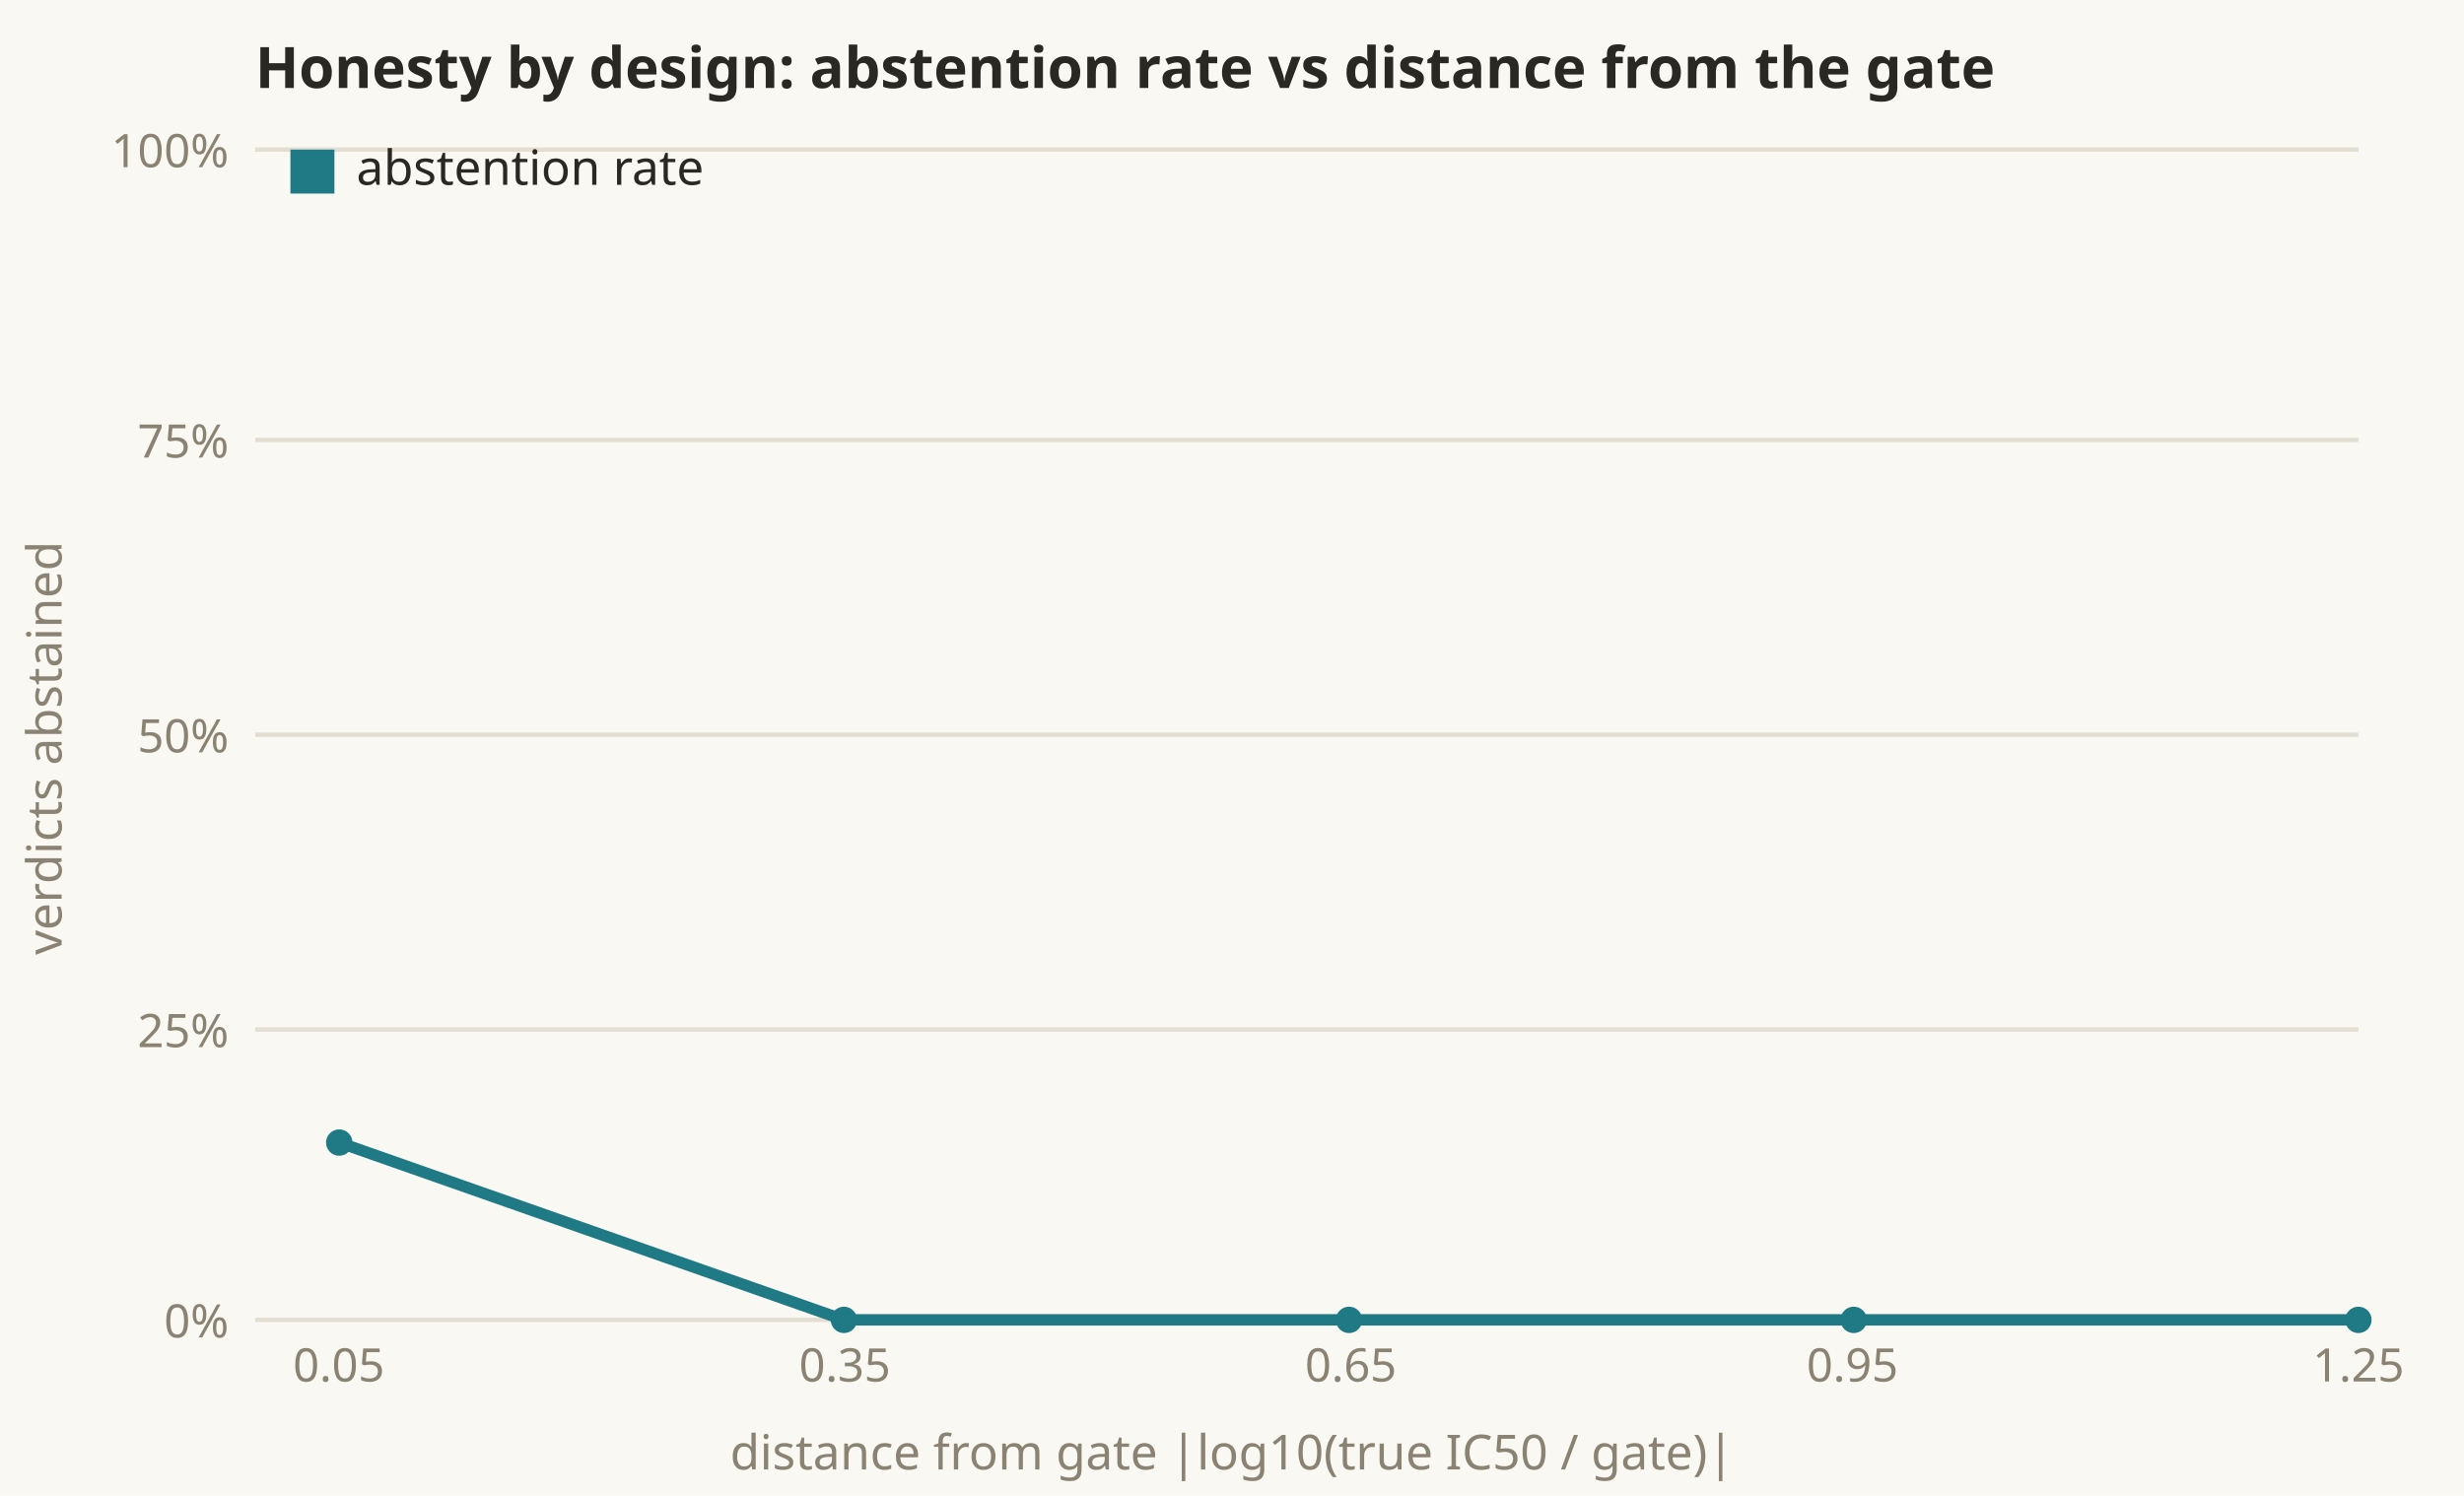
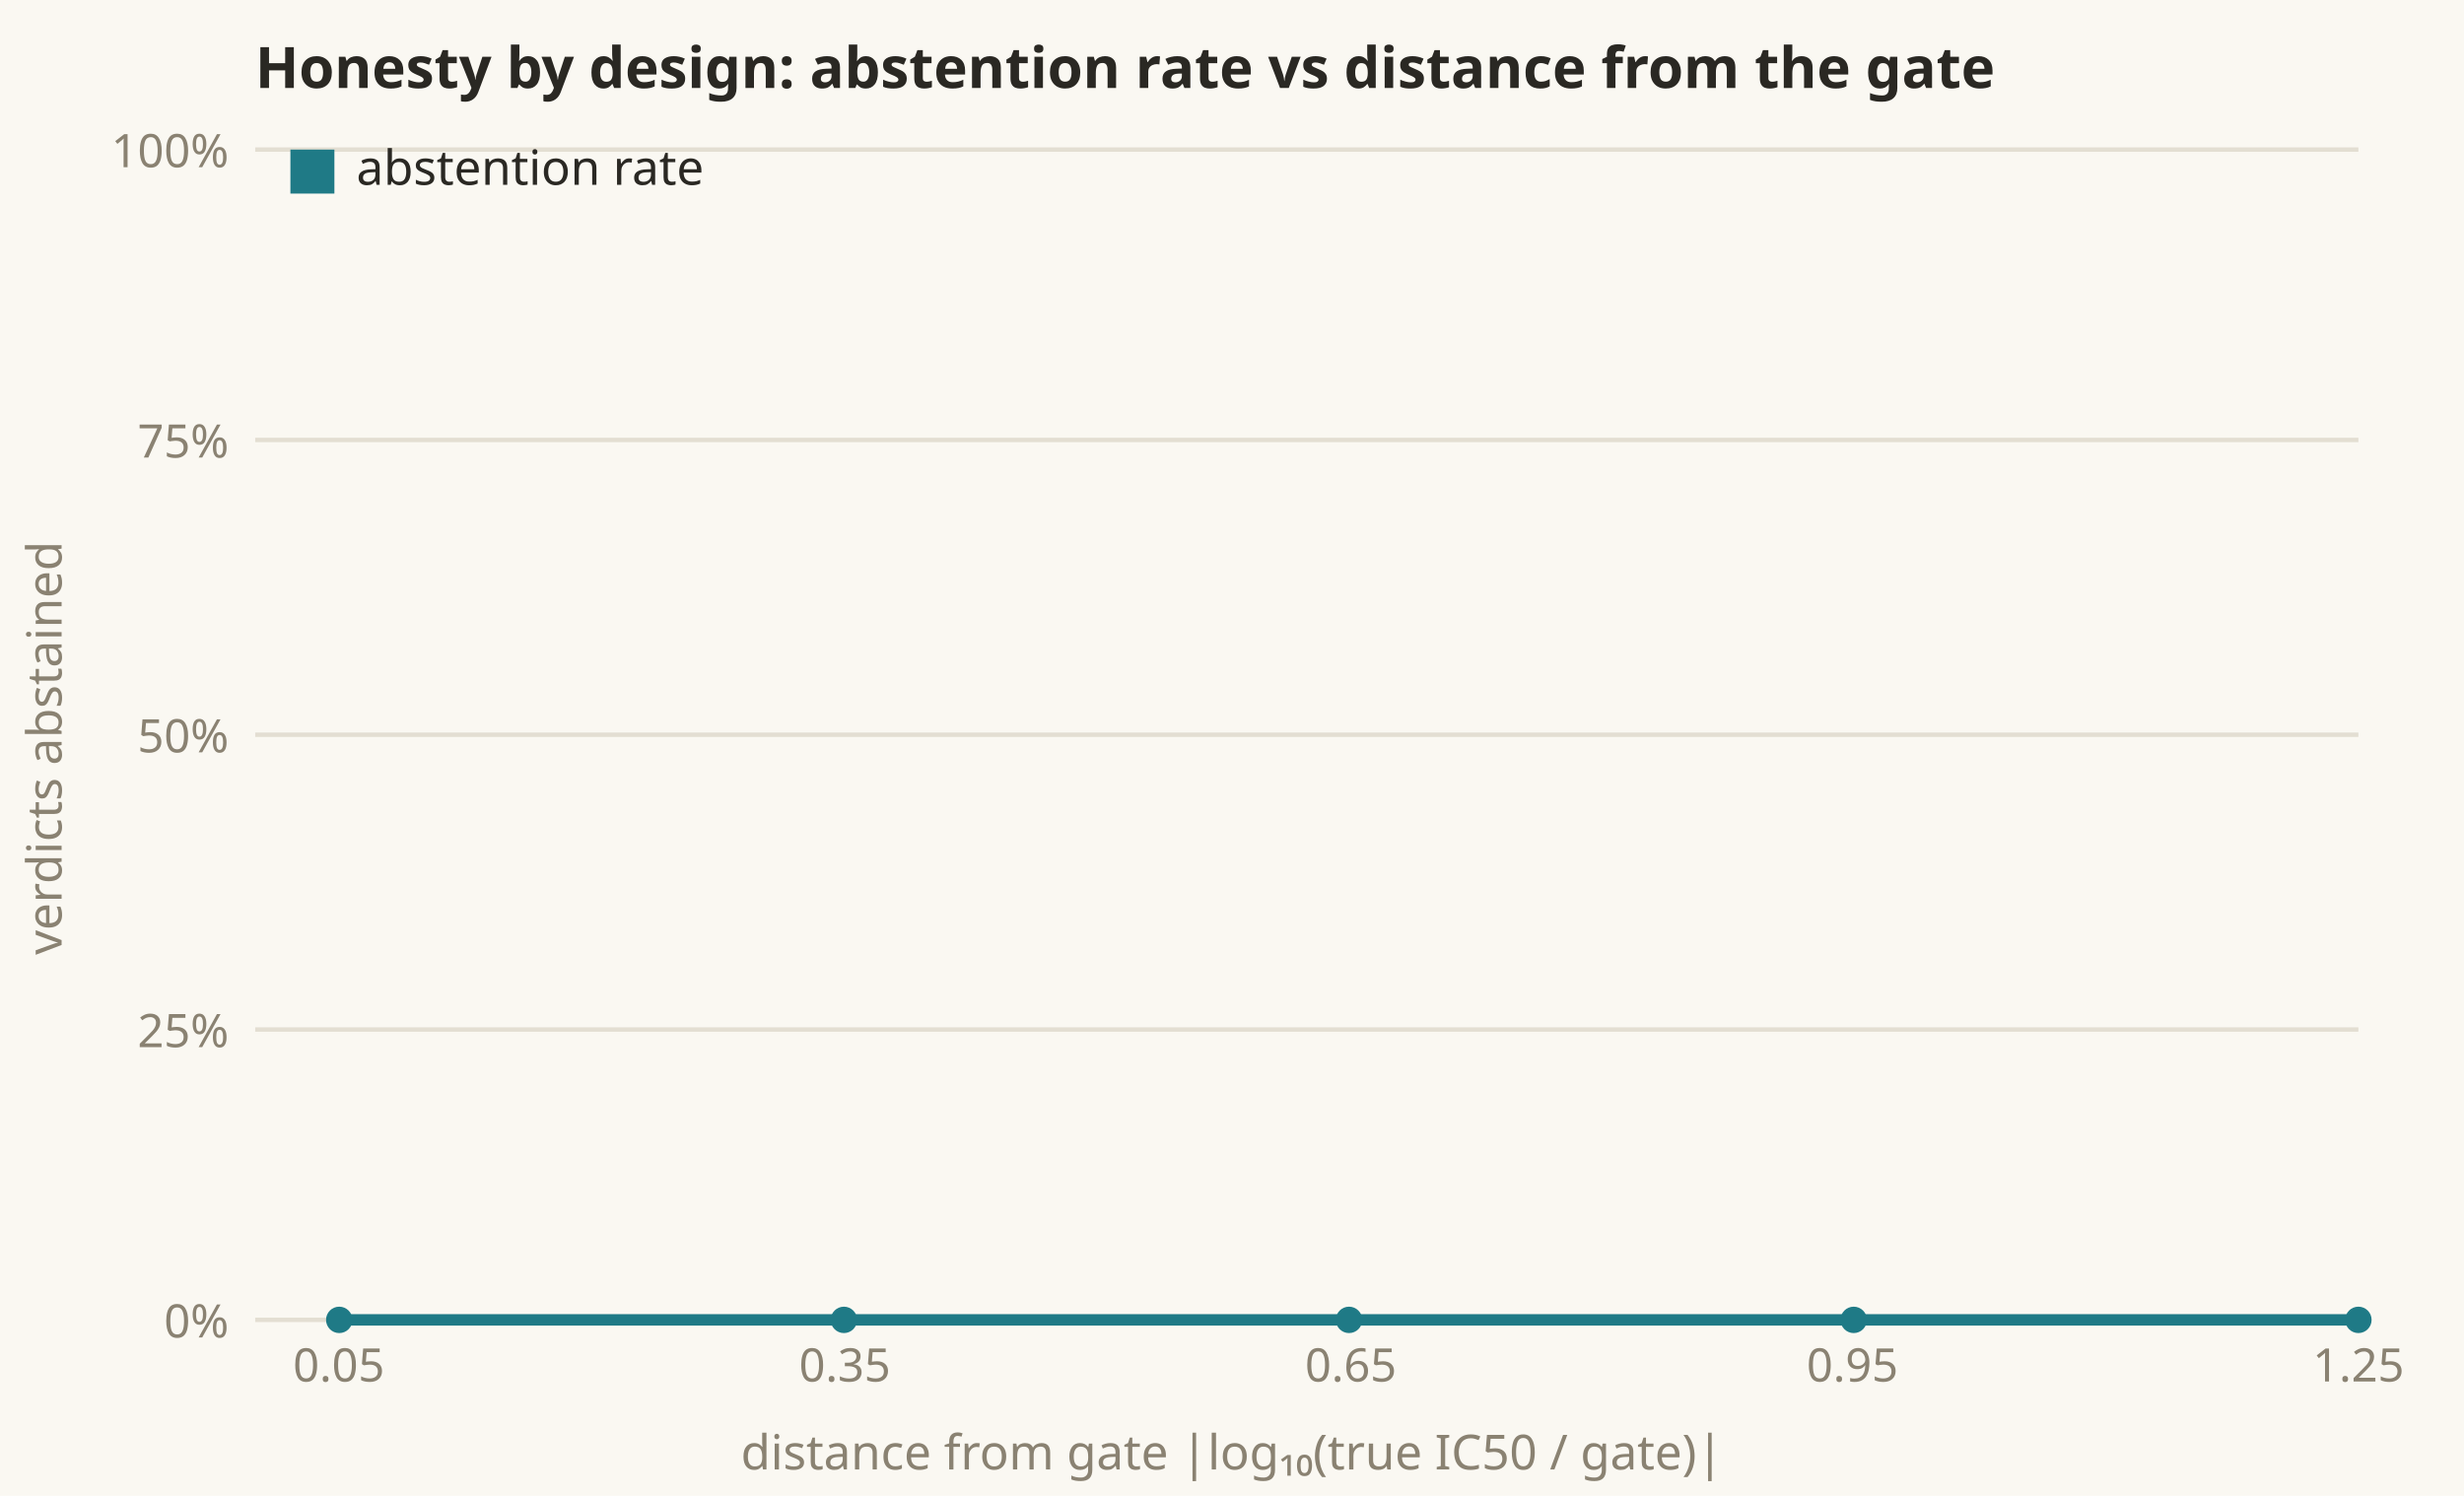
<svg xmlns="http://www.w3.org/2000/svg" viewBox="0 0 560 340" width="560" height="340" font-family="ui-sans-serif,system-ui,sans-serif">
  <rect width="560" height="340" fill="#faf8f2" />
  <text x="58" y="20" font-size="13" font-weight="700" fill="#2a2823">Honesty by design: abstention rate vs distance from the gate</text>
  <line x1="58" y1="300" x2="536" y2="300" stroke="#e3ded2" />
  <text x="52" y="304" text-anchor="end" font-size="10.5" fill="#8a8272">0%</text>
  <line x1="58" y1="234" x2="536" y2="234" stroke="#e3ded2" />
  <text x="52" y="238" text-anchor="end" font-size="10.5" fill="#8a8272">25%</text>
  <line x1="58" y1="167" x2="536" y2="167" stroke="#e3ded2" />
  <text x="52" y="171" text-anchor="end" font-size="10.5" fill="#8a8272">50%</text>
  <line x1="58" y1="100" x2="536" y2="100" stroke="#e3ded2" />
  <text x="52" y="104" text-anchor="end" font-size="10.5" fill="#8a8272">75%</text>
  <line x1="58" y1="34" x2="536" y2="34" stroke="#e3ded2" />
  <text x="52" y="38" text-anchor="end" font-size="10.5" fill="#8a8272">100%</text>
-   <polyline points="77.1,259.7 191.8,300.0 306.6,300.0 421.3,300.0 536.0,300.0" fill="none" stroke="#1f7a86" stroke-width="2.6" />
-   <circle cx="77.1" cy="259.7" r="3" fill="#1f7a86" />
+   <polyline points="77.1,300.0 191.8,300.0 306.6,300.0 421.3,300.0 536.0,300.0" fill="none" stroke="#1f7a86" stroke-width="2.6" />
+   <circle cx="77.1" cy="300.0" r="3" fill="#1f7a86" />
  <circle cx="191.8" cy="300.0" r="3" fill="#1f7a86" />
  <circle cx="306.6" cy="300.0" r="3" fill="#1f7a86" />
  <circle cx="421.3" cy="300.0" r="3" fill="#1f7a86" />
  <circle cx="536.0" cy="300.0" r="3" fill="#1f7a86" />
  <text x="77" y="314" text-anchor="middle" font-size="10.5" fill="#8a8272">0.05</text>
  <text x="192" y="314" text-anchor="middle" font-size="10.5" fill="#8a8272">0.35</text>
  <text x="307" y="314" text-anchor="middle" font-size="10.5" fill="#8a8272">0.65</text>
  <text x="421" y="314" text-anchor="middle" font-size="10.5" fill="#8a8272">0.95</text>
  <text x="536" y="314" text-anchor="middle" font-size="10.5" fill="#8a8272">1.25</text>
-   <text x="280.0" y="334" text-anchor="middle" font-size="11" fill="#8a8272">distance from gate  |log10(true IC50 / gate)|</text>
+   <text x="280.0" y="334" text-anchor="middle" font-size="11" fill="#8a8272">distance from gate  |log₁₀(true IC50 / gate)|</text>
  <text x="14" y="170.0" font-size="11" fill="#8a8272" transform="rotate(-90 14 170.0)" text-anchor="middle">verdicts abstained</text>
  <rect x="66" y="34" width="10" height="10" fill="#1f7a86" />
  <text x="81" y="42" font-size="11" fill="#2a2823">abstention rate</text>
</svg>
